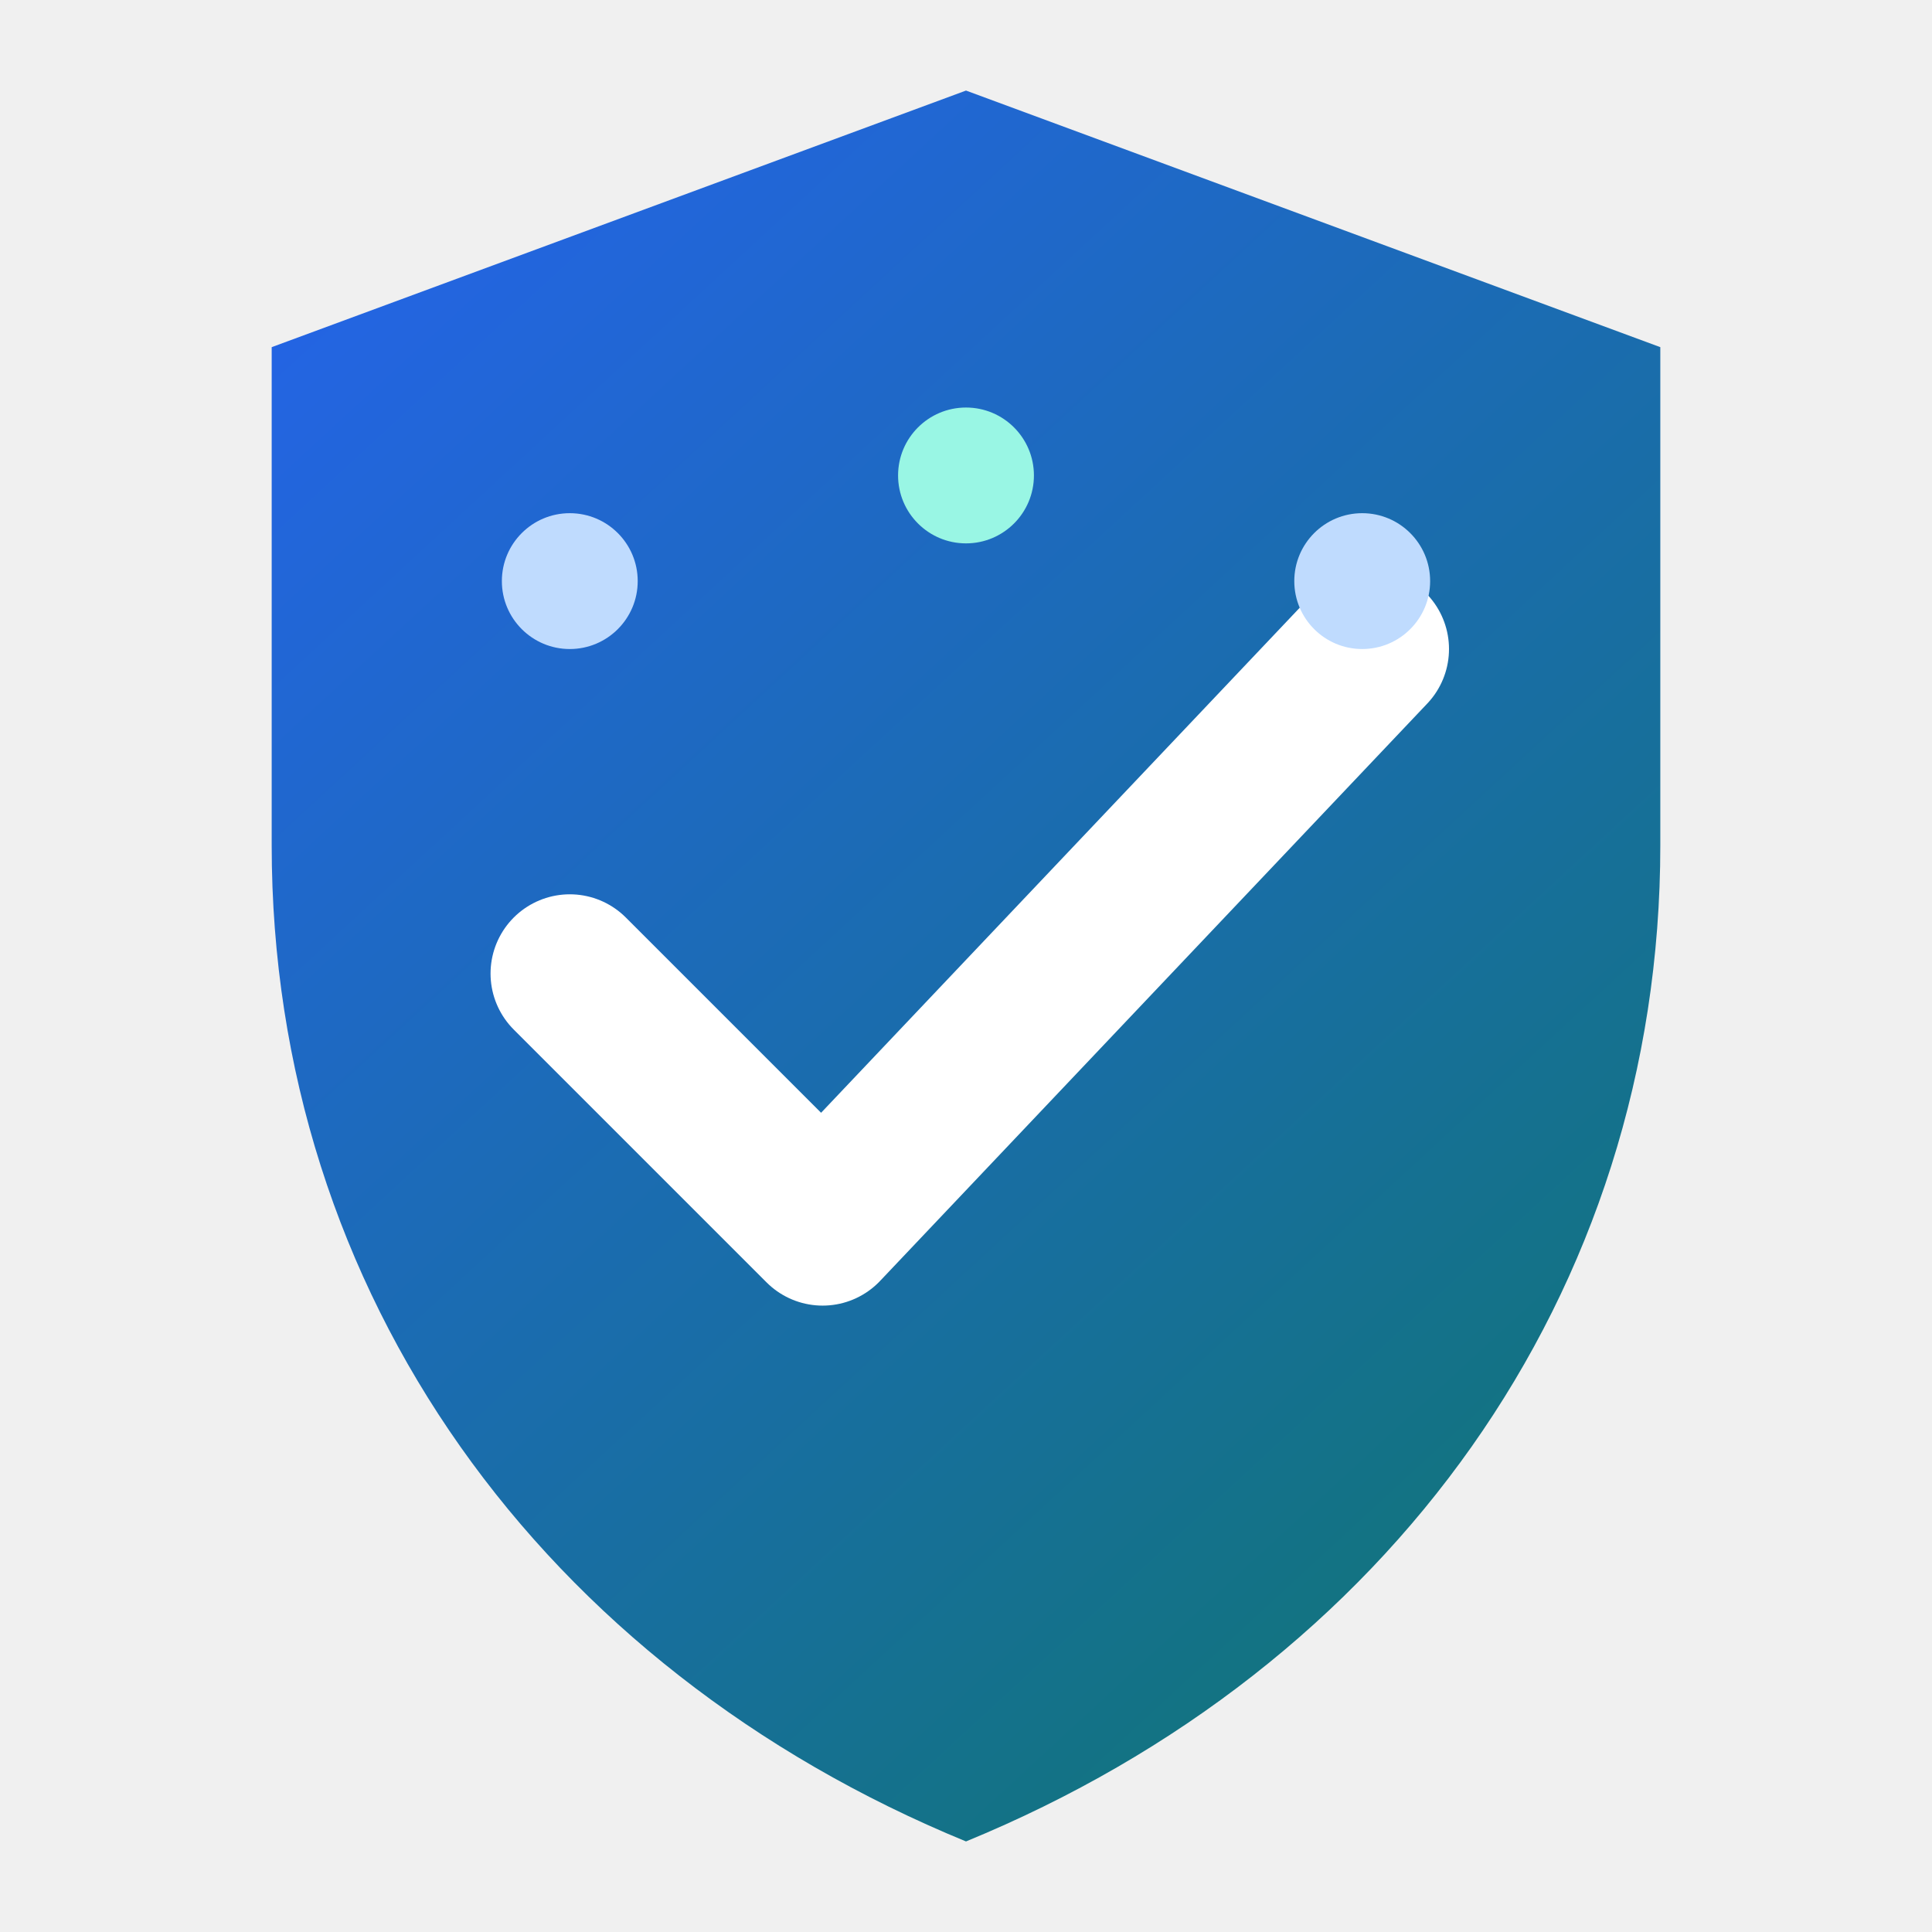
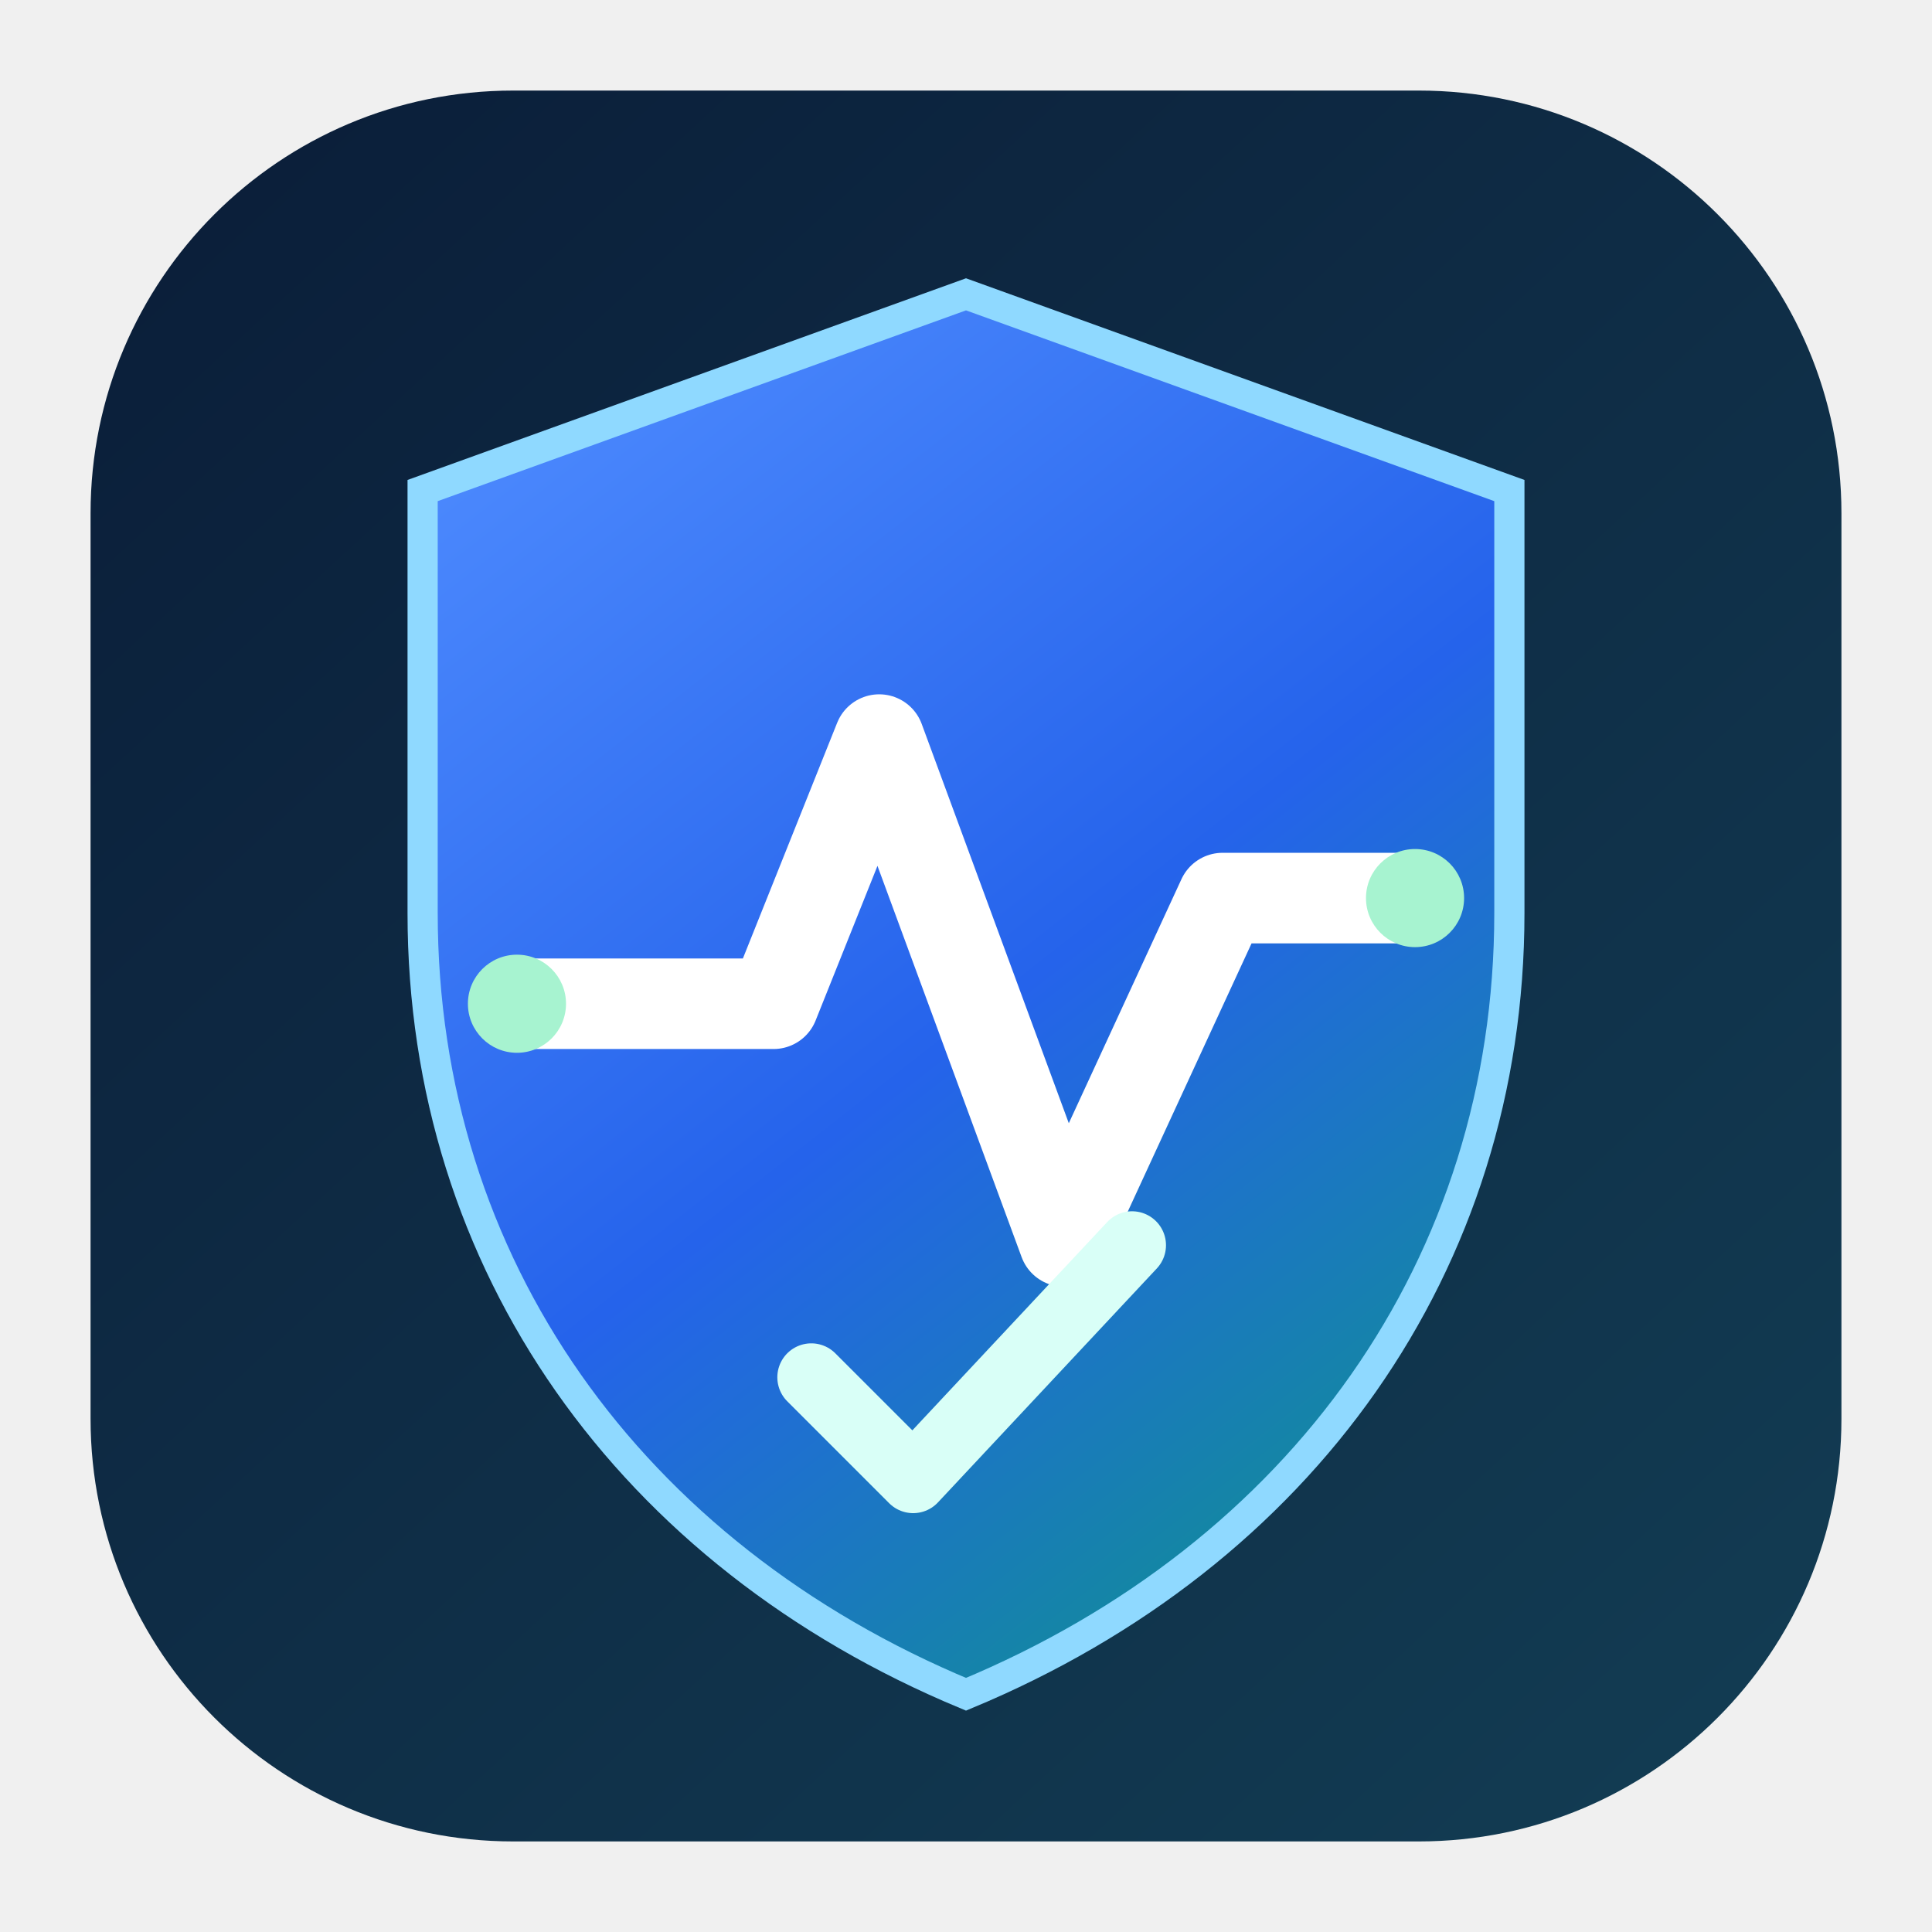
<svg xmlns="http://www.w3.org/2000/svg" viewBox="0 0 512 512" role="img" aria-labelledby="title desc">
  <defs>
-     <linearGradient id="g" x1="64" y1="48" x2="448" y2="464" gradientUnits="userSpaceOnUse">
-       <stop stop-color="#2563EB" />
-       <stop offset="1" stop-color="#0F766E" />
+     <linearGradient id="background" x1="64" y1="48" x2="448" y2="464" gradientUnits="userSpaceOnUse">
+       <stop stop-color="#0B1F3A" />
+       <stop offset="1" stop-color="#123B52" />
+     </linearGradient>
+     <linearGradient id="shield" x1="126" y1="92" x2="390" y2="430" gradientUnits="userSpaceOnUse">
+       <stop stop-color="#4F8CFF" />
+       <stop offset="0.52" stop-color="#2563EB" />
+       <stop offset="1" stop-color="#0D9488" />
    </linearGradient>
  </defs>
-   <path fill="url(#g)" d="M256 24 440 92v132c0 119-72 218-184 264C144 442 72 343 72 224V92L256 24Z" />
-   <path fill="none" stroke="#FFF" stroke-linecap="round" stroke-linejoin="round" stroke-width="42" d="m151 258 67 67 145-153" />
-   <circle cx="151" cy="154" r="18" fill="#BFDBFE" />
-   <circle cx="256" cy="126" r="18" fill="#99F6E4" />
-   <circle cx="361" cy="154" r="18" fill="#BFDBFE" />
+   <rect x="24" y="24" width="464" height="464" rx="112" fill="url(#background)" />
+   <path d="M256 78 400 130v112c0 93-55 170-144 207-89-37-144-114-144-207V130L256 78Z" fill="url(#shield)" stroke="#8FD9FF" stroke-width="8" />
+   <path d="M137 266h68l28-70 49 133 42-91h51" fill="none" stroke="#FFFFFF" stroke-width="24" stroke-linecap="round" stroke-linejoin="round" />
+   <circle cx="137" cy="266" r="13" fill="#A7F3D0" />
+   <circle cx="375" cy="238" r="13" fill="#A7F3D0" />
+   <path d="m215 365 27 27 58-62" fill="none" stroke="#D9FFF7" stroke-width="18" stroke-linecap="round" stroke-linejoin="round" />
</svg>
